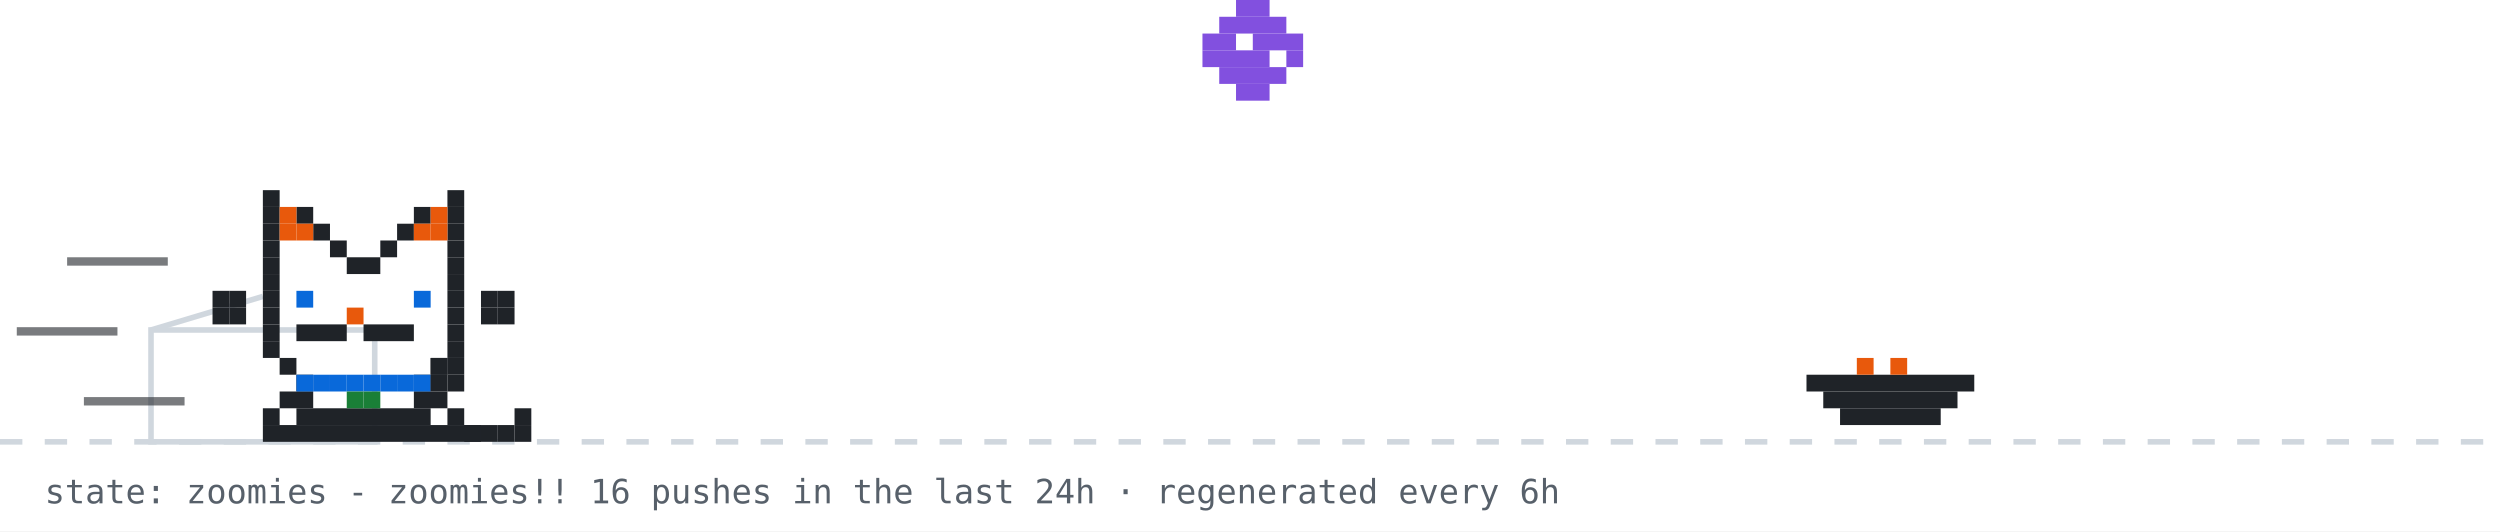
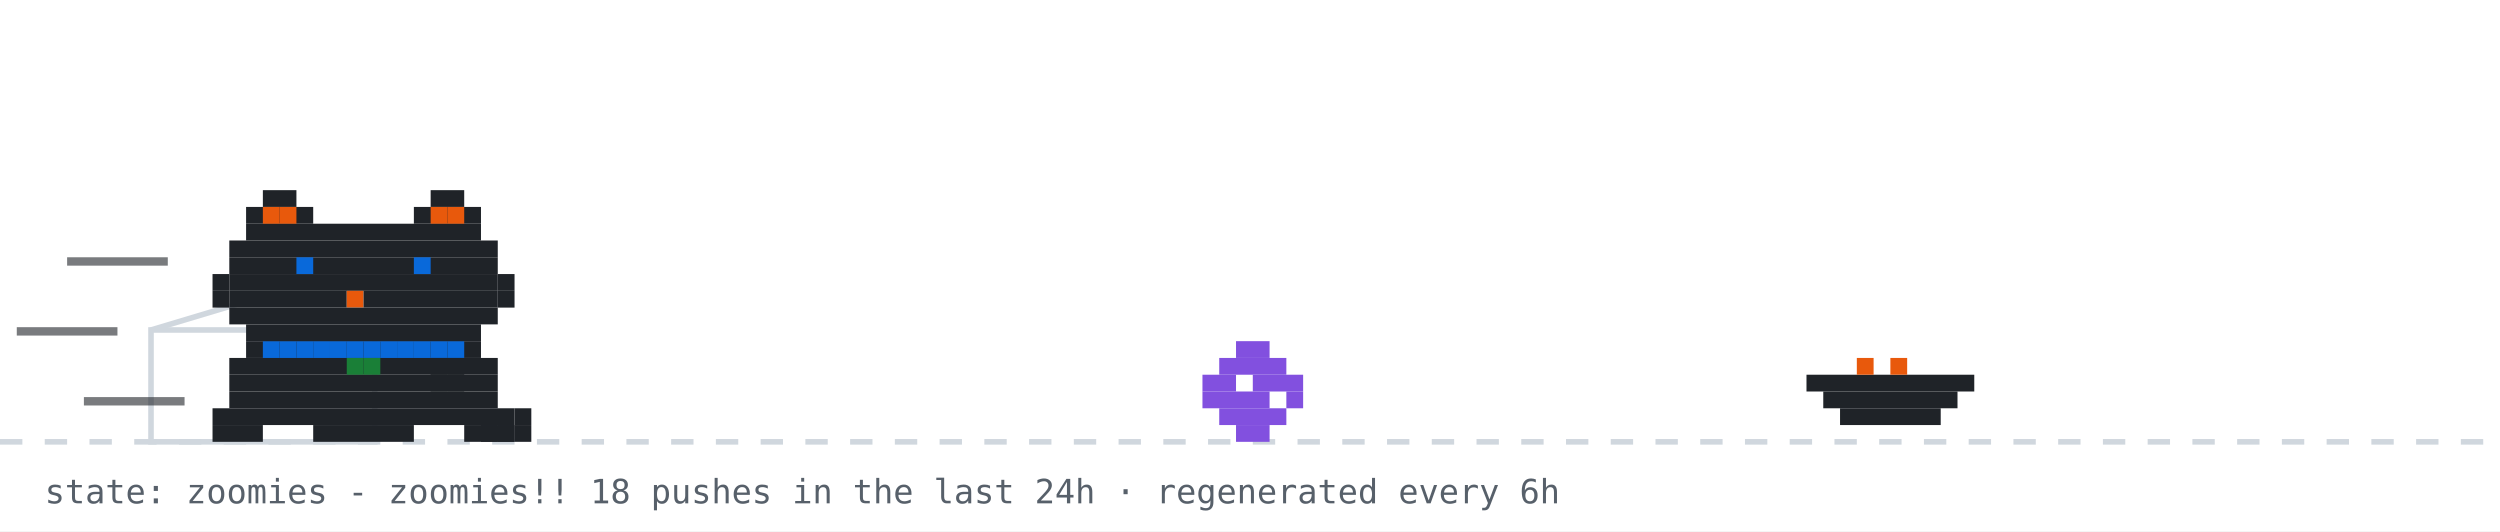
<svg xmlns="http://www.w3.org/2000/svg" width="894" height="190" viewBox="0 0 894 190" role="img" aria-label="github pet: zoomies">
  <rect width="894" height="190" fill="#ffffff" />
  <line x1="0" y1="158" x2="894" y2="158" stroke="#d0d7de" stroke-width="2" stroke-dasharray="8 8" />
  <rect x="54" y="118" width="80" height="40" fill="none" stroke="#d0d7de" stroke-width="2" />
  <line x1="54" y1="118" x2="94" y2="106" stroke="#d0d7de" stroke-width="2" />
  <g transform="translate(430,0)">
    <g>
      <animateTransform attributeName="transform" type="translate" values="0 0;0 0;52 -10;52 0;52 0;0 0" keyTimes="0;0.660;0.690;0.780;0.860;1" dur="14s" begin="7s" repeatCount="indefinite" />
-       <rect x="12" y="0" width="12" height="6" fill="#8250df" />
-       <rect x="6" y="6" width="24" height="6" fill="#8250df" />
-       <rect x="0" y="12" width="12" height="6" fill="#8250df" />
-       <rect x="18" y="12" width="18" height="6" fill="#8250df" />
-       <rect x="0" y="18" width="24" height="6" fill="#8250df" />
-       <rect x="30" y="18" width="6" height="6" fill="#8250df" />
-       <rect x="6" y="24" width="24" height="6" fill="#8250df" />
-       <rect x="12" y="30" width="12" height="6" fill="#8250df" />
+       <rect x="12" y="122" width="12" height="6" fill="#8250df" />
+       <rect x="6" y="128" width="24" height="6" fill="#8250df" />
+       <rect x="0" y="134" width="12" height="6" fill="#8250df" />
+       <rect x="18" y="134" width="18" height="6" fill="#8250df" />
+       <rect x="0" y="140" width="24" height="6" fill="#8250df" />
+       <rect x="30" y="140" width="6" height="6" fill="#8250df" />
+       <rect x="6" y="146" width="24" height="6" fill="#8250df" />
+       <rect x="12" y="152" width="12" height="6" fill="#8250df" />
    </g>
  </g>
  <rect x="646" y="134" width="60" height="6" fill="#1f2328" />
  <rect x="652" y="140" width="48" height="6" fill="#1f2328" />
  <rect x="658" y="146" width="36" height="6" fill="#1f2328" />
  <rect x="664" y="128" width="6" height="6" fill="#e8590c" />
  <rect x="676" y="128" width="6" height="6" fill="#e8590c" />
  <g transform="translate(70,0)">
    <animateTransform attributeName="transform" type="translate" values="70 0;500 0;500 0;320 0;320 0;70 0;70 0" keyTimes="0;0.12;0.35;0.45;0.62;0.82;1" dur="14s" begin="7s" repeatCount="indefinite" />
    <g>
      <animateTransform attributeName="transform" type="translate" values="0 0;0 -3;0 0" dur="0.7s" repeatCount="indefinite" />
-       <rect x="30" y="128" width="6" height="6" fill="#1f2328" />
-       <rect x="84" y="128" width="6" height="6" fill="#1f2328" />
-       <rect x="36" y="134" width="6" height="6" fill="#1f2328" />
-       <rect x="78" y="134" width="6" height="6" fill="#1f2328" />
-       <rect x="30" y="140" width="12" height="6" fill="#1f2328" />
-       <rect x="78" y="140" width="12" height="6" fill="#1f2328" />
-       <rect x="24" y="146" width="6" height="6" fill="#1f2328" />
-       <rect x="36" y="146" width="48" height="6" fill="#1f2328" />
-       <rect x="90" y="146" width="6" height="6" fill="#1f2328" />
-       <rect x="24" y="152" width="78" height="6" fill="#1f2328" />
-       <rect x="36" y="134" width="6" height="6" fill="#0969da" />
-       <rect x="42" y="134" width="6" height="6" fill="#0969da" />
-       <rect x="48" y="134" width="6" height="6" fill="#0969da" />
-       <rect x="54" y="134" width="6" height="6" fill="#0969da" />
-       <rect x="60" y="134" width="6" height="6" fill="#0969da" />
-       <rect x="66" y="134" width="6" height="6" fill="#0969da" />
-       <rect x="72" y="134" width="6" height="6" fill="#0969da" />
-       <rect x="78" y="134" width="6" height="6" fill="#0969da" />
-       <rect x="54" y="140" width="6" height="6" fill="#1a7f37" />
-       <rect x="60" y="140" width="6" height="6" fill="#1a7f37" />
+       <rect x="18" y="122" width="84" height="6" fill="#1f2328" />
+       <rect x="12" y="128" width="96" height="6" fill="#1f2328" />
+       <rect x="12" y="134" width="96" height="6" fill="#1f2328" />
+       <rect x="12" y="140" width="96" height="6" fill="#1f2328" />
+       <rect x="6" y="146" width="108" height="6" fill="#1f2328" />
+       <rect x="6" y="152" width="18" height="6" fill="#1f2328" />
+       <rect x="42" y="152" width="36" height="6" fill="#1f2328" />
+       <rect x="96" y="152" width="18" height="6" fill="#1f2328" />
+       <rect x="24" y="122" width="6" height="6" fill="#0969da" />
+       <rect x="30" y="122" width="6" height="6" fill="#0969da" />
+       <rect x="36" y="122" width="6" height="6" fill="#0969da" />
+       <rect x="42" y="122" width="6" height="6" fill="#0969da" />
+       <rect x="48" y="122" width="6" height="6" fill="#0969da" />
+       <rect x="54" y="122" width="6" height="6" fill="#0969da" />
+       <rect x="60" y="122" width="6" height="6" fill="#0969da" />
+       <rect x="66" y="122" width="6" height="6" fill="#0969da" />
+       <rect x="72" y="122" width="6" height="6" fill="#0969da" />
+       <rect x="78" y="122" width="6" height="6" fill="#0969da" />
+       <rect x="84" y="122" width="6" height="6" fill="#0969da" />
+       <rect x="90" y="122" width="6" height="6" fill="#0969da" />
+       <rect x="54" y="128" width="6" height="6" fill="#1a7f37" />
+       <rect x="60" y="128" width="6" height="6" fill="#1a7f37" />
      <g>
        <animate attributeName="opacity" values="1;0;1" keyTimes="0;0.5;1" calcMode="discrete" dur="1.4s" repeatCount="indefinite" />
-         <rect x="96" y="152" width="6" height="6" fill="#1f2328" />
        <rect x="102" y="152" width="6" height="6" fill="#1f2328" />
        <rect x="108" y="152" width="6" height="6" fill="#1f2328" />
        <rect x="114" y="152" width="6" height="6" fill="#1f2328" />
        <rect x="114" y="146" width="6" height="6" fill="#1f2328" />
      </g>
      <g opacity="0">
        <animate attributeName="opacity" values="0;1;0" keyTimes="0;0.5;1" calcMode="discrete" dur="1.4s" repeatCount="indefinite" />
        <rect x="114" y="152" width="6" height="6" fill="#1f2328" />
        <rect x="114" y="146" width="6" height="6" fill="#1f2328" />
        <rect x="114" y="140" width="6" height="6" fill="#1f2328" />
        <rect x="108" y="140" width="6" height="6" fill="#1f2328" />
-         <rect x="108" y="134" width="6" height="6" fill="#1f2328" />
      </g>
      <g>
        <animate attributeName="opacity" values="1;1;0;0;1" keyTimes="0;0.660;0.720;0.780;1" calcMode="discrete" dur="14s" begin="7s" repeatCount="indefinite" />
        <rect x="84" y="128" width="6" height="6" fill="#1f2328" />
        <rect x="90" y="128" width="6" height="6" fill="#1f2328" />
        <rect x="84" y="134" width="6" height="6" fill="#1f2328" />
        <rect x="90" y="134" width="6" height="6" fill="#1f2328" />
      </g>
      <g opacity="0">
        <animate attributeName="opacity" values="0;0;1;1;0" keyTimes="0;0.660;0.720;0.780;1" calcMode="discrete" dur="14s" begin="7s" repeatCount="indefinite" />
        <rect x="96" y="134" width="6" height="6" fill="#1f2328" />
        <rect x="102" y="134" width="6" height="6" fill="#1f2328" />
        <rect x="108" y="134" width="6" height="6" fill="#1f2328" />
        <rect x="114" y="134" width="6" height="6" fill="#1f2328" />
        <rect x="114" y="128" width="6" height="6" fill="#1f2328" />
      </g>
      <g>
        <animateTransform attributeName="transform" type="translate" values="0 0;0 0;0 8;0 0;0 8;0 0;0 8;0 0;0 0" keyTimes="0.000;0.150;0.180;0.210;0.240;0.270;0.300;0.330;1.000" dur="14s" begin="7s" repeatCount="indefinite" />
-         <rect x="24" y="68" width="6" height="6" fill="#1f2328" />
-         <rect x="90" y="68" width="6" height="6" fill="#1f2328" />
-         <rect x="24" y="74" width="6" height="6" fill="#1f2328" />
-         <rect x="36" y="74" width="6" height="6" fill="#1f2328" />
-         <rect x="78" y="74" width="6" height="6" fill="#1f2328" />
-         <rect x="90" y="74" width="6" height="6" fill="#1f2328" />
-         <rect x="24" y="80" width="6" height="6" fill="#1f2328" />
-         <rect x="42" y="80" width="6" height="6" fill="#1f2328" />
-         <rect x="72" y="80" width="6" height="6" fill="#1f2328" />
-         <rect x="90" y="80" width="6" height="6" fill="#1f2328" />
-         <rect x="24" y="86" width="6" height="6" fill="#1f2328" />
-         <rect x="48" y="86" width="6" height="6" fill="#1f2328" />
-         <rect x="66" y="86" width="6" height="6" fill="#1f2328" />
-         <rect x="90" y="86" width="6" height="6" fill="#1f2328" />
-         <rect x="24" y="92" width="6" height="6" fill="#1f2328" />
-         <rect x="54" y="92" width="12" height="6" fill="#1f2328" />
-         <rect x="90" y="92" width="6" height="6" fill="#1f2328" />
-         <rect x="24" y="98" width="6" height="6" fill="#1f2328" />
-         <rect x="90" y="98" width="6" height="6" fill="#1f2328" />
-         <rect x="24" y="104" width="6" height="6" fill="#1f2328" />
-         <rect x="90" y="104" width="6" height="6" fill="#1f2328" />
-         <rect x="24" y="110" width="6" height="6" fill="#1f2328" />
-         <rect x="54" y="110" width="6" height="6" fill="#e8590c" />
-         <rect x="90" y="110" width="6" height="6" fill="#1f2328" />
-         <rect x="24" y="116" width="6" height="6" fill="#1f2328" />
-         <rect x="36" y="116" width="18" height="6" fill="#1f2328" />
-         <rect x="60" y="116" width="18" height="6" fill="#1f2328" />
-         <rect x="90" y="116" width="6" height="6" fill="#1f2328" />
-         <rect x="24" y="122" width="6" height="6" fill="#1f2328" />
-         <rect x="90" y="122" width="6" height="6" fill="#1f2328" />
+         <rect x="24" y="68" width="12" height="6" fill="#1f2328" />
+         <rect x="84" y="68" width="12" height="6" fill="#1f2328" />
+         <rect x="18" y="74" width="24" height="6" fill="#1f2328" />
+         <rect x="78" y="74" width="24" height="6" fill="#1f2328" />
+         <rect x="18" y="80" width="84" height="6" fill="#1f2328" />
+         <rect x="12" y="86" width="96" height="6" fill="#1f2328" />
+         <rect x="12" y="92" width="96" height="6" fill="#1f2328" />
+         <rect x="12" y="98" width="96" height="6" fill="#1f2328" />
+         <rect x="12" y="104" width="42" height="6" fill="#1f2328" />
+         <rect x="54" y="104" width="6" height="6" fill="#e8590c" />
+         <rect x="60" y="104" width="48" height="6" fill="#1f2328" />
+         <rect x="12" y="110" width="96" height="6" fill="#1f2328" />
+         <rect x="18" y="116" width="84" height="6" fill="#1f2328" />
+         <rect x="24" y="74" width="6" height="6" fill="#e8590c" />
        <rect x="30" y="74" width="6" height="6" fill="#e8590c" />
        <rect x="84" y="74" width="6" height="6" fill="#e8590c" />
-         <rect x="30" y="80" width="6" height="6" fill="#e8590c" />
-         <rect x="36" y="80" width="6" height="6" fill="#e8590c" />
-         <rect x="78" y="80" width="6" height="6" fill="#e8590c" />
-         <rect x="84" y="80" width="6" height="6" fill="#e8590c" />
+         <rect x="90" y="74" width="6" height="6" fill="#e8590c" />
+         <rect x="6" y="98" width="6" height="6" fill="#1f2328" />
        <rect x="6" y="104" width="6" height="6" fill="#1f2328" />
-         <rect x="12" y="104" width="6" height="6" fill="#1f2328" />
-         <rect x="6" y="110" width="6" height="6" fill="#1f2328" />
-         <rect x="12" y="110" width="6" height="6" fill="#1f2328" />
-         <rect x="102" y="104" width="6" height="6" fill="#1f2328" />
+         <rect x="108" y="98" width="6" height="6" fill="#1f2328" />
        <rect x="108" y="104" width="6" height="6" fill="#1f2328" />
-         <rect x="102" y="110" width="6" height="6" fill="#1f2328" />
-         <rect x="108" y="110" width="6" height="6" fill="#1f2328" />
        <g>
          <animate attributeName="opacity" values="1;0;1" keyTimes="0;0.96;1" calcMode="discrete" dur="4.2s" repeatCount="indefinite" />
-           <rect x="36" y="104" width="6" height="6" fill="#0969da" />
-           <rect x="78" y="104" width="6" height="6" fill="#0969da" />
+           <rect x="36" y="92" width="6" height="6" fill="#0969da" />
+           <rect x="78" y="92" width="6" height="6" fill="#0969da" />
        </g>
        <g opacity="0">
          <animate attributeName="opacity" values="0;1;0" keyTimes="0;0.96;1" calcMode="discrete" dur="4.2s" repeatCount="indefinite" />
-           <rect x="36" y="104" width="6" height="6" fill="#ffffff" />
-           <rect x="78" y="104" width="6" height="6" fill="#ffffff" />
+           <rect x="36" y="92" width="6" height="6" fill="#ffffff" />
+           <rect x="78" y="92" width="6" height="6" fill="#ffffff" />
        </g>
      </g>
      <rect x="-46" y="92" width="36" height="3" fill="#1f2328" opacity="0.6">
-         <animate attributeName="opacity" values="0.6;0.1;0.6" dur="0.5s" begin="0.0s" repeatCount="indefinite" />
+         <animate attributeName="opacity" values="0.6;0.1;0.6" dur="0.5s" begin="0s" repeatCount="indefinite" />
      </rect>
      <rect x="-64" y="117" width="36" height="3" fill="#1f2328" opacity="0.6">
        <animate attributeName="opacity" values="0.6;0.1;0.6" dur="0.5s" begin="0.15s" repeatCount="indefinite" />
      </rect>
      <rect x="-40" y="142" width="36" height="3" fill="#1f2328" opacity="0.6">
        <animate attributeName="opacity" values="0.6;0.1;0.6" dur="0.5s" begin="0.3s" repeatCount="indefinite" />
      </rect>
    </g>
  </g>
  <g opacity="0">
    <animate attributeName="opacity" values="0;0;1;1;0;0" keyTimes="0;0.07;0.14;0.85;0.96;1" dur="7s" repeatCount="1" fill="freeze" />
    <rect x="60" y="12" width="320" height="46" rx="10" fill="#d0d7de" />
    <polygon points="110,58 130,58 118,74" fill="#d0d7de" />
    <text x="76" y="31" font-family="monospace" font-size="13" fill="#1f2328">hey! welcome to Shubham's corner</text>
    <text x="76" y="48" font-family="monospace" font-size="12" fill="#57606a">scroll down for projects + contact</text>
    <polygon points="210,66 226,66 218,78" fill="#0969da">
      <animateTransform attributeName="transform" type="translate" values="0 0;0 6;0 0" dur="0.8s" repeatCount="indefinite" />
    </polygon>
  </g>
-   <text x="16" y="180" font-family="monospace" font-size="12" fill="#57606a">state: zoomies - zoomies!! 16 pushes in the last 24h · regenerated every 6h</text>
+   <text x="16" y="180" font-family="monospace" font-size="12" fill="#57606a">state: zoomies - zoomies!! 18 pushes in the last 24h · regenerated every 6h</text>
</svg>
